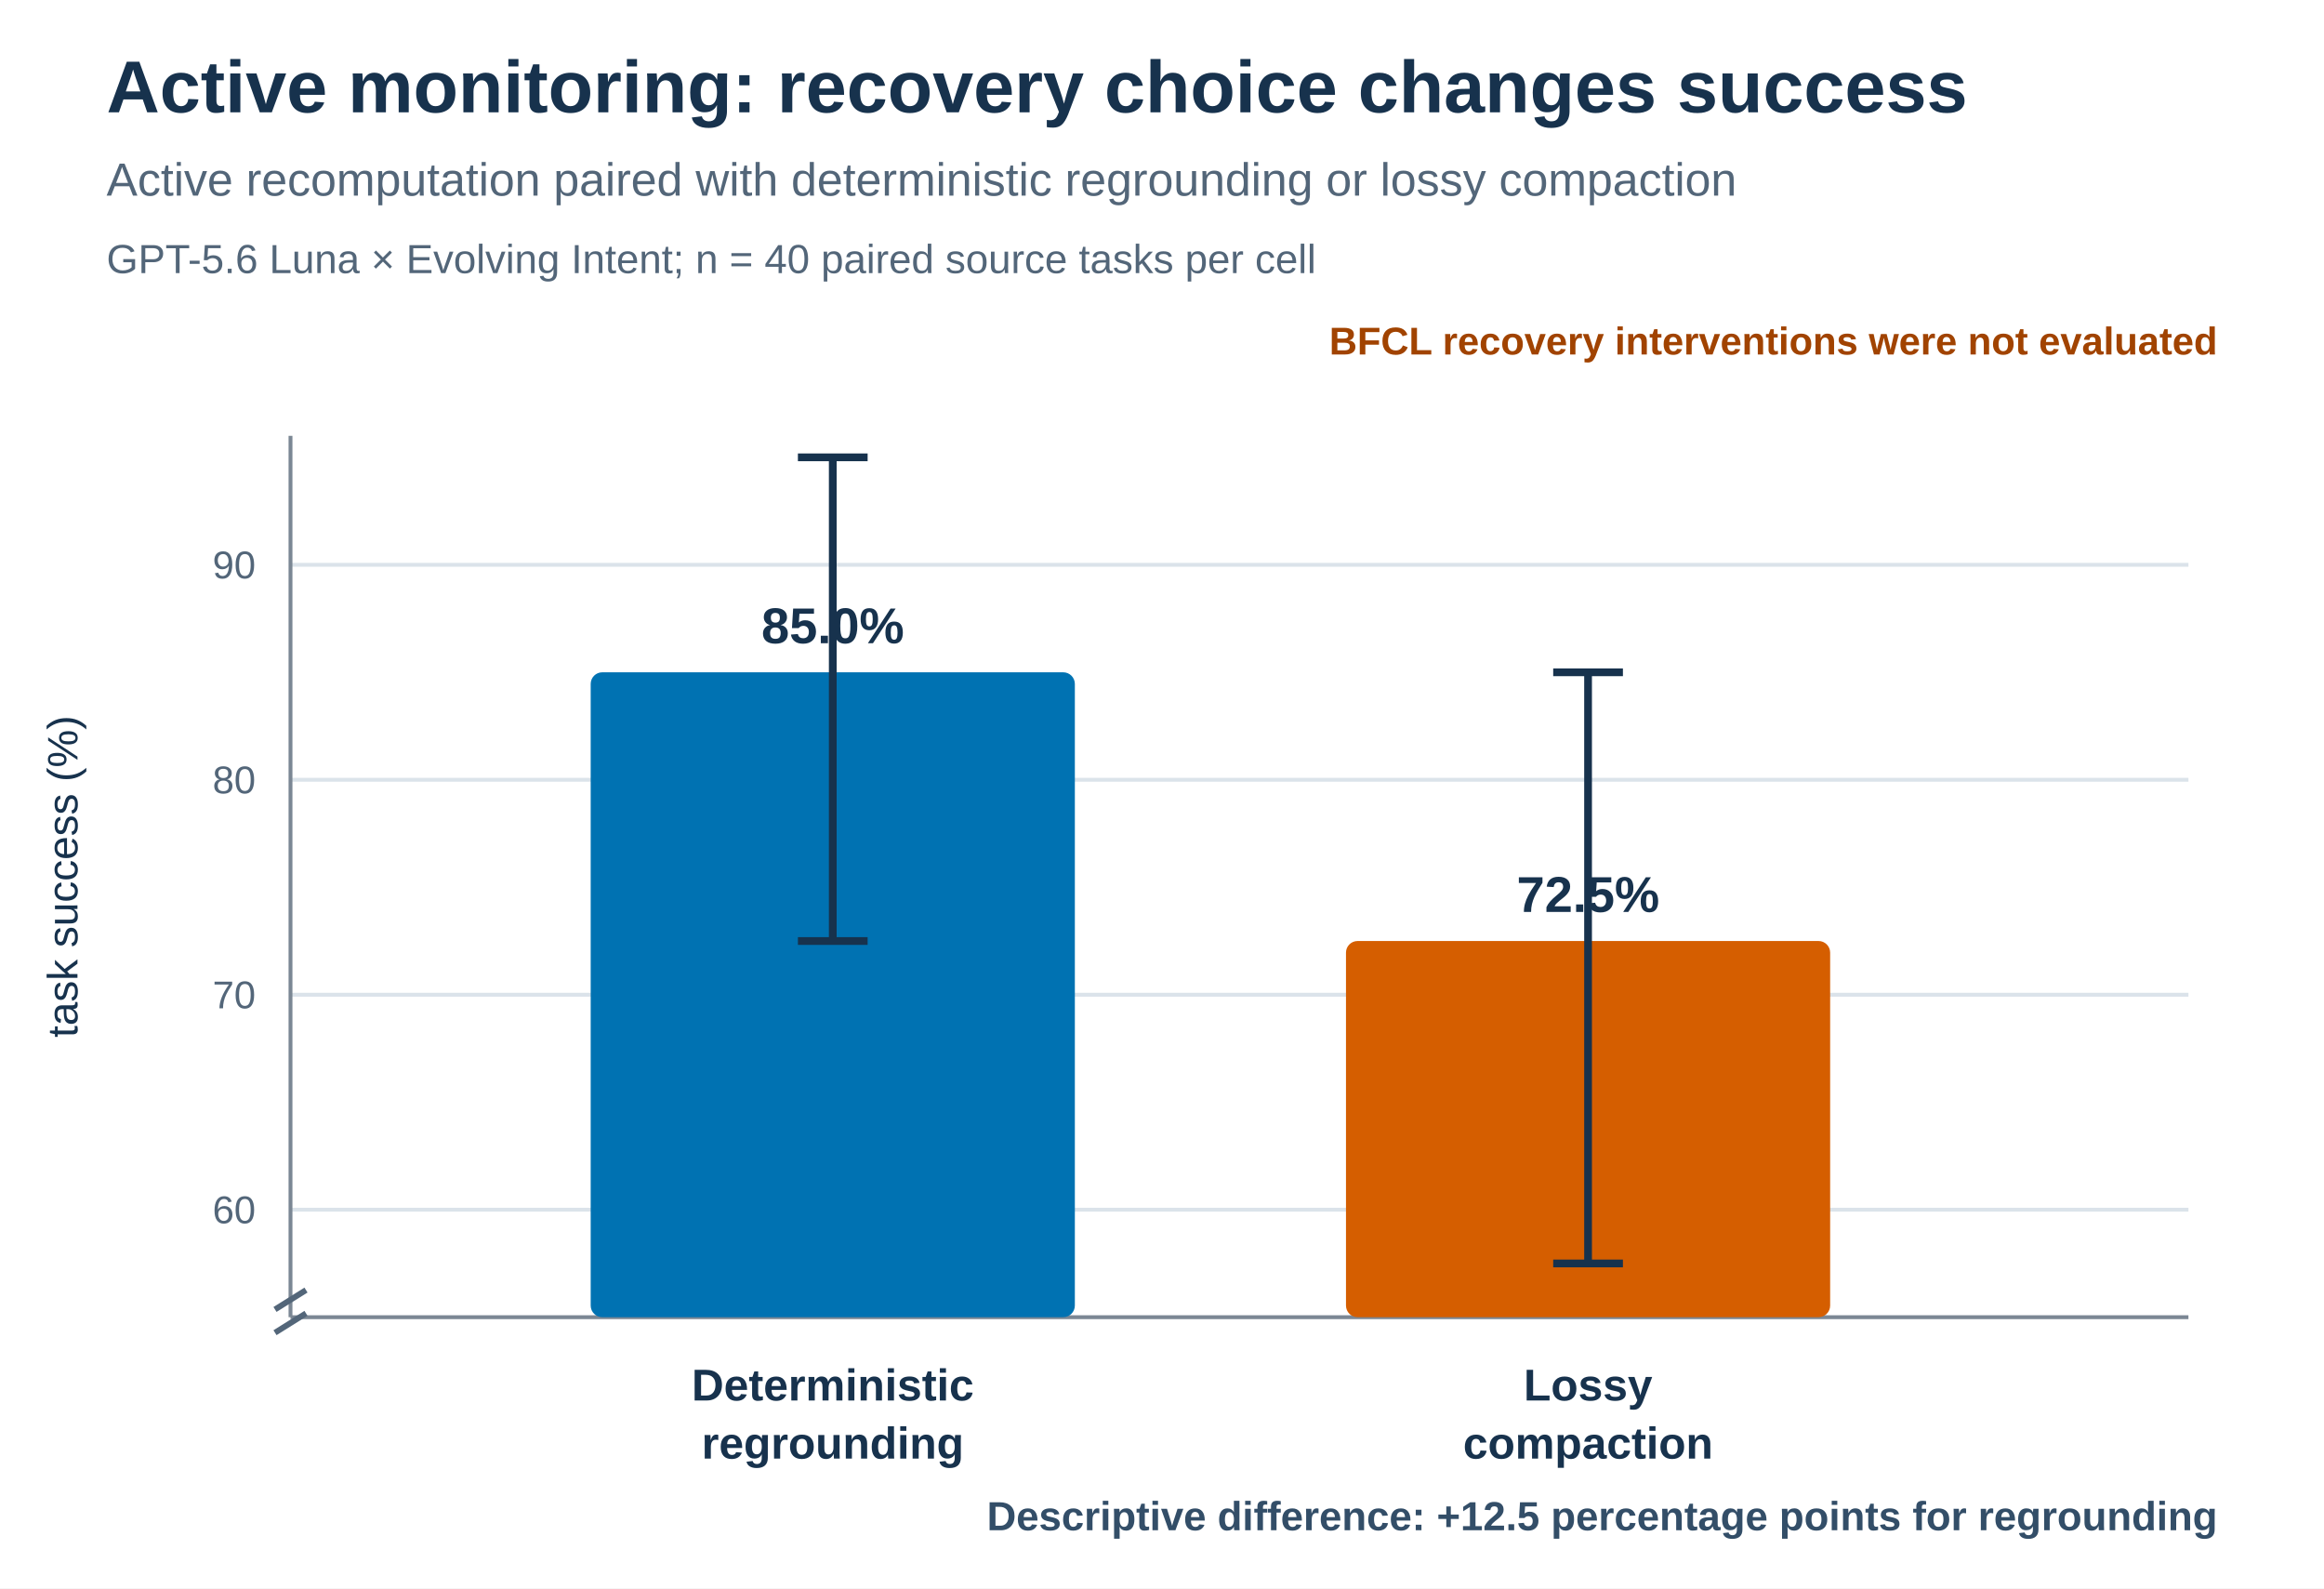
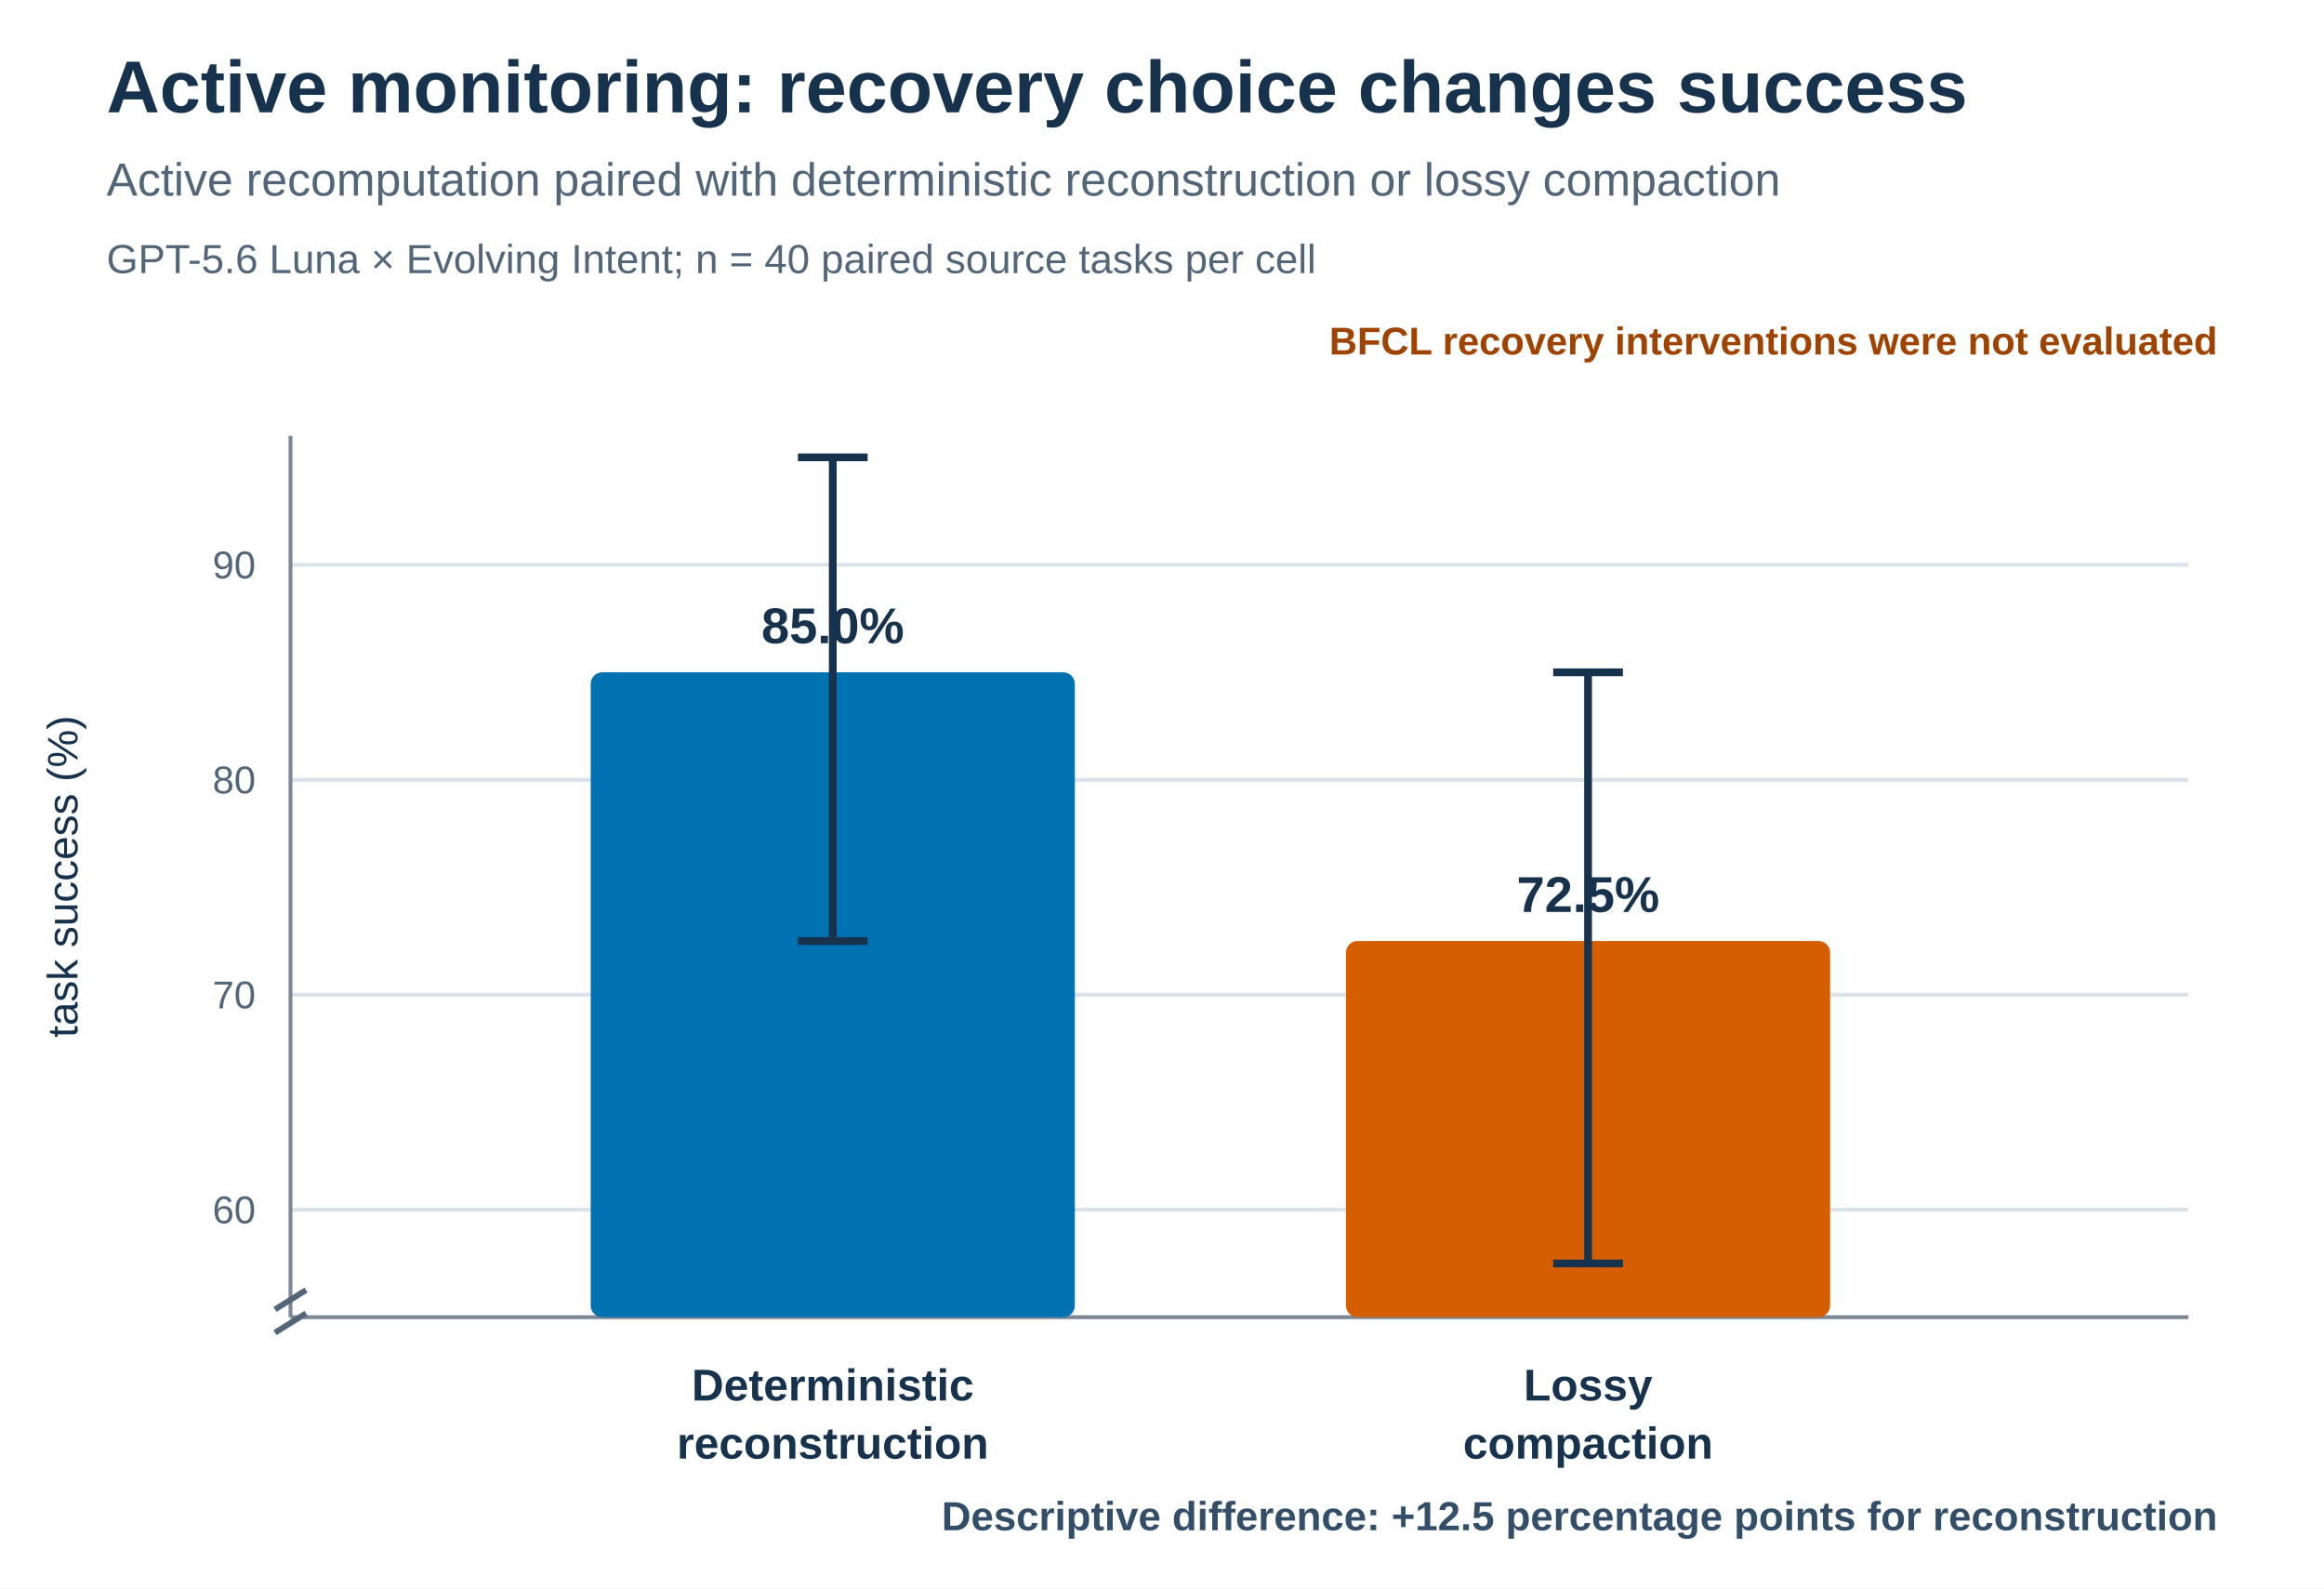
<svg xmlns="http://www.w3.org/2000/svg" width="1200" height="820" viewBox="0 0 1200 820">
  <style>text { font-family: 'Liberation Sans', Arial, sans-serif; }</style>
  <rect x="0" y="0" width="1200" height="820" fill="#ffffff" />
  <text x="55" y="58" font-size="38" font-weight="700" text-anchor="start" fill="#17324d">Active monitoring: recovery choice changes success</text>
-   <text x="55" y="101" font-size="24" font-weight="400" text-anchor="start" fill="#536679">Active recomputation paired with deterministic regrounding or lossy compaction</text>
+   <text x="55" y="101" font-size="24" font-weight="400" text-anchor="start" fill="#536679">Active recomputation paired with deterministic reconstruction or lossy compaction</text>
  <text x="55" y="141" font-size="21" font-weight="400" text-anchor="start" fill="#536679">GPT-5.6 Luna × Evolving Intent; n = 40 paired source tasks per cell</text>
  <text x="1145" y="183" font-size="20" font-weight="600" text-anchor="end" fill="#a14300">BFCL recovery interventions were not evaluated</text>
  <line x1="150" y1="624.512" x2="1130" y2="624.512" stroke="#dbe3ea" stroke-width="2" />
  <text x="132" y="631.512" font-size="20" font-weight="400" text-anchor="end" fill="#536679">60</text>
  <line x1="150" y1="513.537" x2="1130" y2="513.537" stroke="#dbe3ea" stroke-width="2" />
  <text x="132" y="520.537" font-size="20" font-weight="400" text-anchor="end" fill="#536679">70</text>
  <line x1="150" y1="402.561" x2="1130" y2="402.561" stroke="#dbe3ea" stroke-width="2" />
  <text x="132" y="409.561" font-size="20" font-weight="400" text-anchor="end" fill="#536679">80</text>
  <line x1="150" y1="291.585" x2="1130" y2="291.585" stroke="#dbe3ea" stroke-width="2" />
  <text x="132" y="298.585" font-size="20" font-weight="400" text-anchor="end" fill="#536679">90</text>
  <line x1="150" y1="225" x2="150" y2="680" stroke="#7b8794" stroke-width="2" />
  <line x1="150" y1="680" x2="1130" y2="680" stroke="#7b8794" stroke-width="2" />
  <text x="40" y="452.5" font-size="22" font-weight="400" text-anchor="middle" fill="#17324d" transform="rotate(-90 40 452.5)">task success (%)</text>
  <line x1="142" y1="676" x2="158" y2="666" stroke="#536679" stroke-width="3" />
  <line x1="142" y1="688" x2="158" y2="678" stroke="#536679" stroke-width="3" />
  <rect x="305" y="347.073" width="250" height="332.927" fill="#0072b2" rx="6" />
  <line x1="430" y1="485.793" x2="430" y2="236.098" stroke="#17324d" stroke-width="4" />
  <line x1="412" y1="485.793" x2="448" y2="485.793" stroke="#17324d" stroke-width="4" />
  <line x1="412" y1="236.098" x2="448" y2="236.098" stroke="#17324d" stroke-width="4" />
  <text x="430" y="332.073" font-size="26" font-weight="700" text-anchor="middle" fill="#17324d">85.0%</text>
  <text x="430" y="723" font-size="23" font-weight="600" text-anchor="middle" fill="#17324d">Deterministic</text>
-   <text x="430" y="753" font-size="23" font-weight="600" text-anchor="middle" fill="#17324d">regrounding</text>
+   <text x="430" y="753" font-size="23" font-weight="600" text-anchor="middle" fill="#17324d">reconstruction</text>
  <rect x="695" y="485.793" width="250" height="194.207" fill="#d55e00" rx="6" />
  <line x1="820" y1="652.256" x2="820" y2="347.073" stroke="#17324d" stroke-width="4" />
  <line x1="802" y1="652.256" x2="838" y2="652.256" stroke="#17324d" stroke-width="4" />
  <line x1="802" y1="347.073" x2="838" y2="347.073" stroke="#17324d" stroke-width="4" />
  <text x="820" y="470.793" font-size="26" font-weight="700" text-anchor="middle" fill="#17324d">72.5%</text>
  <text x="820" y="723" font-size="23" font-weight="600" text-anchor="middle" fill="#17324d">Lossy</text>
  <text x="820" y="753" font-size="23" font-weight="600" text-anchor="middle" fill="#17324d">compaction</text>
-   <text x="1145" y="790" font-size="21" font-weight="600" text-anchor="end" fill="#334e68">Descriptive difference: +12.5 percentage points for regrounding</text>
+   <text x="1145" y="790" font-size="21" font-weight="600" text-anchor="end" fill="#334e68">Descriptive difference: +12.5 percentage points for reconstruction</text>
</svg>
